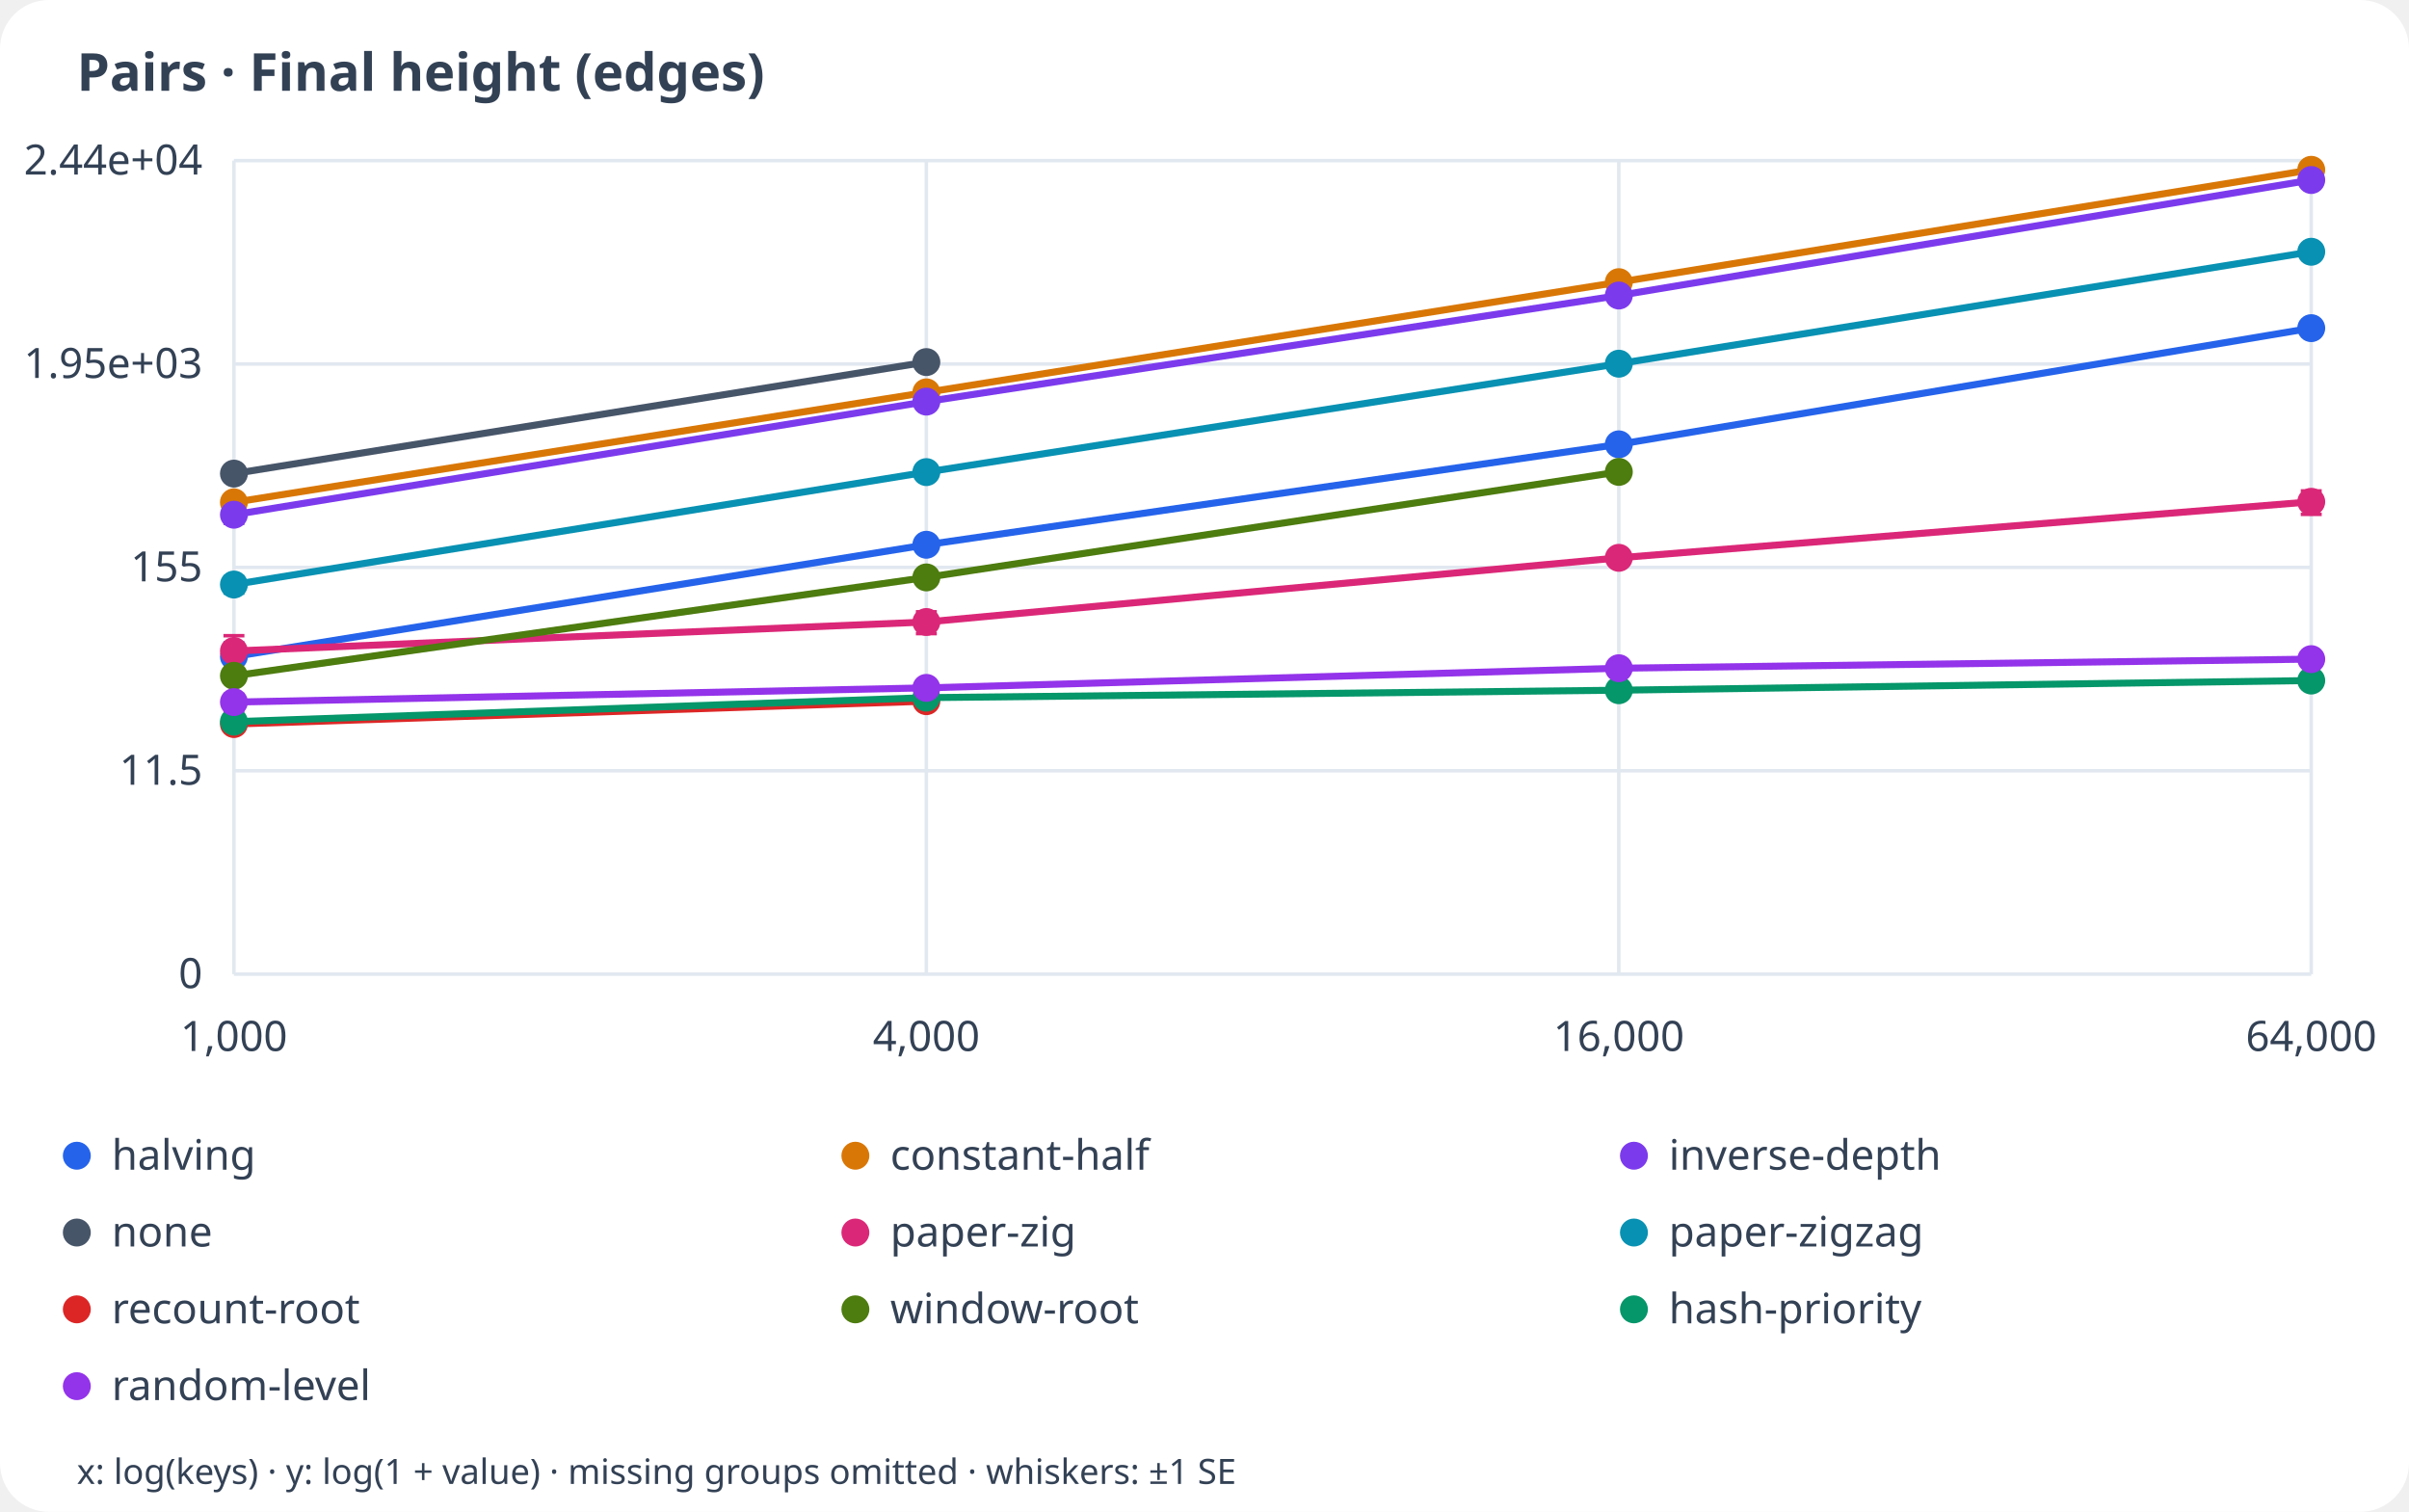
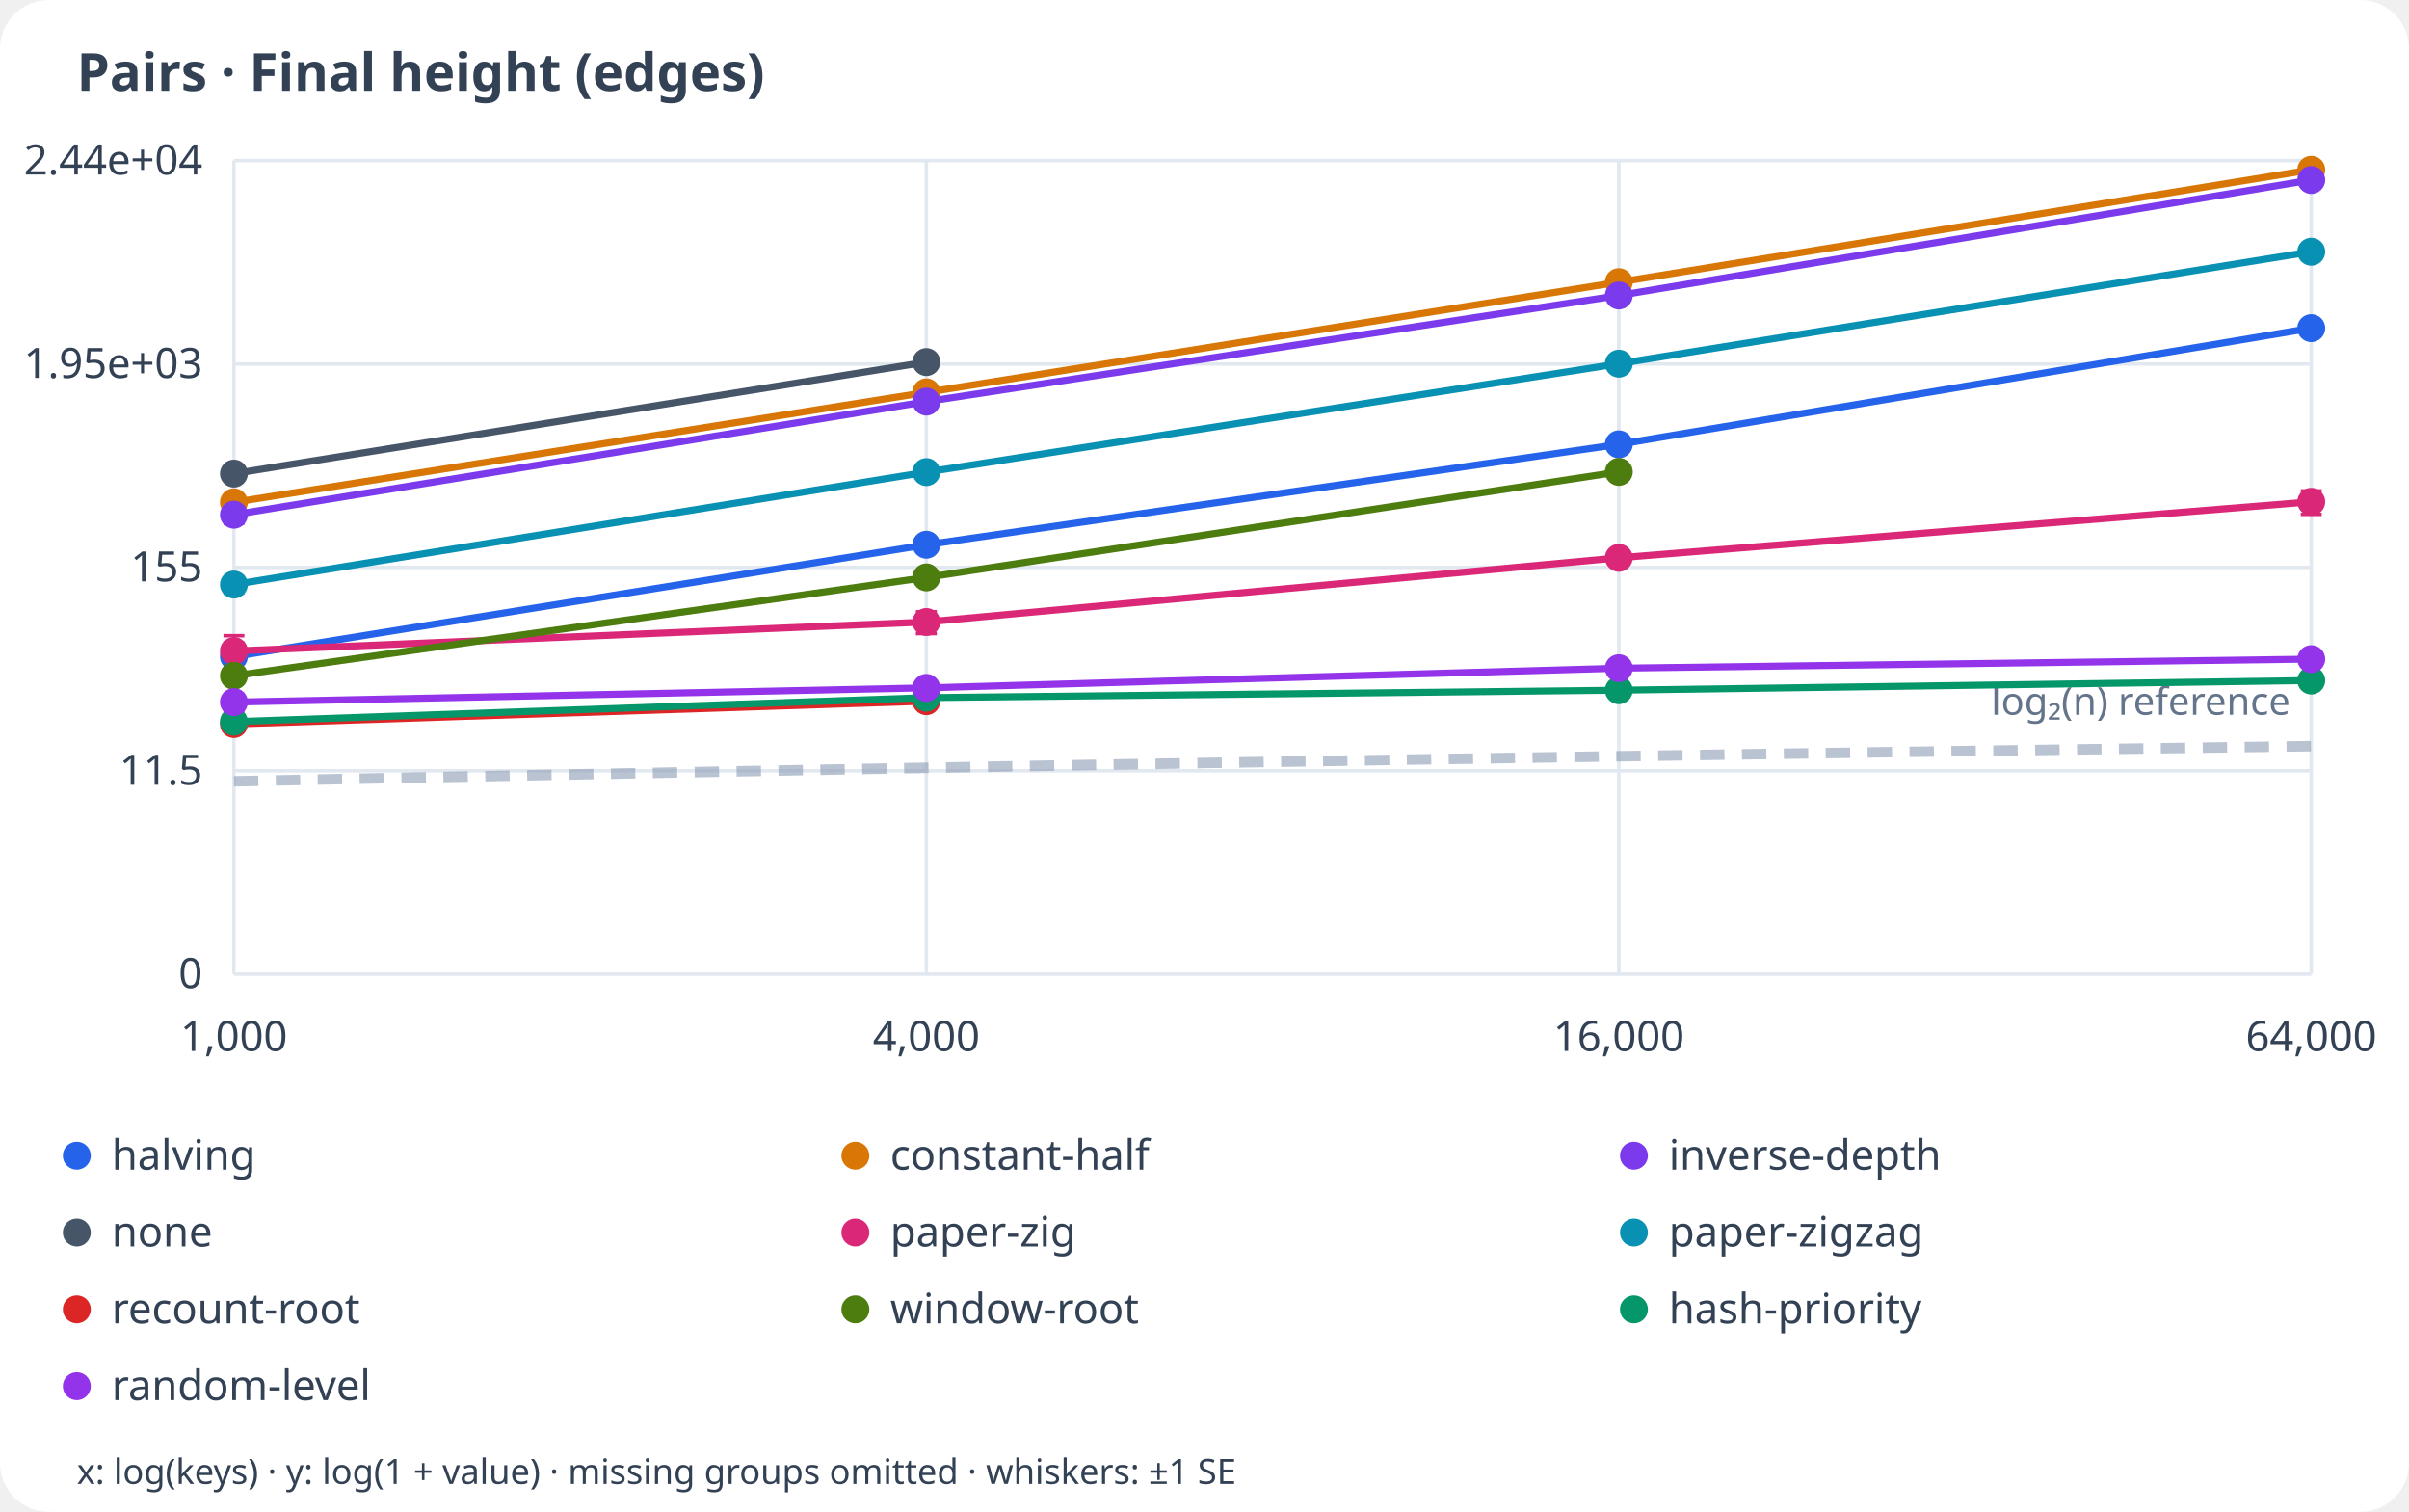
<svg xmlns="http://www.w3.org/2000/svg" viewBox="0 0 690 433" role="img" aria-labelledby="title desc">
  <style>text{font:12px system-ui,sans-serif;fill:#334155}.grid{stroke:#e2e8f0}path,line{vector-effect:non-scaling-stroke}</style>
  <rect width="690" height="433" rx="14" fill="white" />
  <text x="22" y="26" style="font-size:15px;font-weight:650">Pairs · Final height (edges)</text>
  <line class="grid" x1="67" x2="662" y1="279.00" y2="279.00" />
  <text x="58" y="283.00" text-anchor="end">0</text>
  <line class="grid" x1="67" x2="662" y1="220.75" y2="220.75" />
  <text x="58" y="224.75" text-anchor="end">11.5</text>
  <line class="grid" x1="67" x2="662" y1="162.50" y2="162.50" />
  <text x="58" y="166.50" text-anchor="end">155</text>
  <line class="grid" x1="67" x2="662" y1="104.25" y2="104.25" />
  <text x="58" y="108.25" text-anchor="end">1.95e+03</text>
  <line class="grid" x1="67" x2="662" y1="46.00" y2="46.00" />
  <text x="58" y="50.00" text-anchor="end">2.44e+04</text>
  <line class="grid" x1="67.00" x2="67.00" y1="46" y2="279" />
  <text x="67.00" y="301" text-anchor="middle">1,000</text>
  <line class="grid" x1="265.33" x2="265.33" y1="46" y2="279" />
  <text x="265.33" y="301" text-anchor="middle">4,000</text>
  <line class="grid" x1="463.67" x2="463.67" y1="46" y2="279" />
  <text x="463.67" y="301" text-anchor="middle">16,000</text>
  <line class="grid" x1="662.00" x2="662.00" y1="46" y2="279" />
  <text x="662.00" y="301" text-anchor="middle">64,000</text>
+   <path class="log-reference" d="M67.00,223.77 L72.95,223.65 L78.90,223.52 L84.85,223.40 L90.80,223.27 L96.75,223.15 L102.70,223.03 L108.65,222.91 L114.60,222.78 L120.55,222.66 L126.50,222.54 L132.45,222.43 L138.40,222.31 L144.35,222.19 L150.30,222.07 L156.25,221.95 L162.20,221.84 L168.15,221.72 L174.10,221.61 L180.05,221.49 L186.00,221.38 L191.95,221.26 L197.90,221.15 L203.85,221.04 L209.80,220.93 L215.75,220.82 L221.70,220.71 L227.65,220.60 L233.60,220.49 L239.55,220.38 L245.50,220.27 L251.45,220.16 L257.40,220.05 L263.35,219.94 L269.30,219.84 L275.25,219.73 L281.20,219.63 L287.15,219.52 L293.10,219.42 L299.05,219.31 L305.00,219.21 L310.95,219.11 L316.90,219.00 L322.85,218.90 L328.80,218.80 L334.75,218.70 L340.70,218.60 L346.65,218.50 L352.60,218.40 L358.55,218.30 L364.50,218.20 L370.45,218.10 L376.40,218.00 L382.35,217.90 L388.30,217.80 L394.25,217.71 L400.20,217.61 L406.15,217.51 L412.10,217.42 L418.05,217.32 L424.00,217.23 L429.95,217.13 L435.90,217.04 L441.85,216.94 L447.80,216.85 L453.75,216.76 L459.70,216.66 L465.65,216.57 L471.60,216.48 L477.55,216.39 L483.50,216.30 L489.45,216.20 L495.40,216.11 L501.35,216.02 L507.30,215.93 L513.25,215.84 L519.20,215.75 L525.15,215.67 L531.10,215.58 L537.05,215.49 L543.00,215.40 L548.95,215.31 L554.90,215.23 L560.85,215.14 L566.80,215.05 L572.75,214.97 L578.70,214.88 L584.65,214.79 L590.60,214.71 L596.55,214.62 L602.50,214.54 L608.45,214.45 L614.40,214.37 L620.35,214.29 L626.30,214.20 L632.25,214.12 L638.20,214.04 L644.15,213.95 L650.10,213.87 L656.05,213.79 L662.00,213.71" stroke="#94a3b8" stroke-width="3" stroke-dasharray="7 5" opacity="0.65" fill="none" />
+   <text x="656" y="204.71" text-anchor="end" style="fill:#64748b;font-size:11px">log₂(n) reference</text>
  <path d="M67.00,192.71V184.14 M64.00,192.71h6 M64.00,184.14h6" stroke="#2563eb" fill="none" />
  <circle cx="67.00" cy="188.03" r="4" fill="#2563eb" />
  <path d="M67.00,188.03 L265.33,156.02" stroke="#2563eb" stroke-width="2" fill="none" />
  <path d="M265.33,157.88V154.30 M262.33,157.88h6 M262.33,154.30h6" stroke="#2563eb" fill="none" />
  <circle cx="265.33" cy="156.02" r="4" fill="#2563eb" />
  <path d="M265.33,156.02 L463.67,127.26" stroke="#2563eb" stroke-width="2" fill="none" />
  <path d="M463.67,128.47V126.11 M460.67,128.47h6 M460.67,126.11h6" stroke="#2563eb" fill="none" />
  <circle cx="463.67" cy="127.26" r="4" fill="#2563eb" />
  <path d="M463.67,127.26 L662.00,93.98" stroke="#2563eb" stroke-width="2" fill="none" />
  <path d="M662.00,94.48V93.50 M659.00,94.48h6 M659.00,93.50h6" stroke="#2563eb" fill="none" />
  <circle cx="662.00" cy="93.98" r="4" fill="#2563eb" />
  <circle cx="22" cy="331" r="4" fill="#2563eb" />
  <text x="32" y="335">halving</text>
  <path d="M67.00,144.48V143.26 M64.00,144.48h6 M64.00,143.26h6" stroke="#d97706" fill="none" />
  <circle cx="67.00" cy="143.86" r="4" fill="#d97706" />
  <path d="M67.00,143.86 L265.33,112.37" stroke="#d97706" stroke-width="2" fill="none" />
  <path d="M265.33,112.44V112.30 M262.33,112.44h6 M262.33,112.30h6" stroke="#d97706" fill="none" />
  <circle cx="265.33" cy="112.37" r="4" fill="#d97706" />
  <path d="M265.33,112.37 L463.67,80.81" stroke="#d97706" stroke-width="2" fill="none" />
  <path d="M463.67,80.93V80.69 M460.67,80.93h6 M460.67,80.69h6" stroke="#d97706" fill="none" />
  <circle cx="463.67" cy="80.81" r="4" fill="#d97706" />
  <path d="M463.67,80.81 L662.00,48.63" stroke="#d97706" stroke-width="2" fill="none" />
  <path d="M662.00,48.65V48.61 M659.00,48.65h6 M659.00,48.61h6" stroke="#d97706" fill="none" />
  <circle cx="662.00" cy="48.63" r="4" fill="#d97706" />
  <circle cx="245" cy="331" r="4" fill="#d97706" />
  <text x="255" y="335">constant-half</text>
  <path d="M67.00,149.88V145.18 M64.00,149.88h6 M64.00,145.18h6" stroke="#7c3aed" fill="none" />
  <circle cx="67.00" cy="147.41" r="4" fill="#7c3aed" />
  <path d="M67.00,147.41 L265.33,115.02" stroke="#7c3aed" stroke-width="2" fill="none" />
  <path d="M265.33,115.53V114.52 M262.33,115.53h6 M262.33,114.52h6" stroke="#7c3aed" fill="none" />
  <circle cx="265.33" cy="115.02" r="4" fill="#7c3aed" />
  <path d="M265.33,115.02 L463.67,84.63" stroke="#7c3aed" stroke-width="2" fill="none" />
  <path d="M463.67,85.01V84.25 M460.67,85.01h6 M460.67,84.25h6" stroke="#7c3aed" fill="none" />
  <circle cx="463.67" cy="84.63" r="4" fill="#7c3aed" />
  <path d="M463.67,84.63 L662.00,51.55" stroke="#7c3aed" stroke-width="2" fill="none" />
  <path d="M662.00,51.58V51.52 M659.00,51.58h6 M659.00,51.52h6" stroke="#7c3aed" fill="none" />
  <circle cx="662.00" cy="51.55" r="4" fill="#7c3aed" />
  <circle cx="468" cy="331" r="4" fill="#7c3aed" />
  <text x="478" y="335">inverse-depth</text>
  <path d="M67.00,135.64V135.64 M64.00,135.64h6 M64.00,135.64h6" stroke="#475569" fill="none" />
  <circle cx="67.00" cy="135.64" r="4" fill="#475569" />
  <path d="M67.00,135.64 L265.33,103.70" stroke="#475569" stroke-width="2" fill="none" />
  <path d="M265.33,103.70V103.70 M262.33,103.70h6 M262.33,103.70h6" stroke="#475569" fill="none" />
  <circle cx="265.33" cy="103.70" r="4" fill="#475569" />
  <circle cx="22" cy="353" r="4" fill="#475569" />
  <text x="32" y="357">none</text>
  <path d="M67.00,191.85V182.07 M64.00,191.85h6 M64.00,182.07h6" stroke="#db2777" fill="none" />
  <circle cx="67.00" cy="186.45" r="4" fill="#db2777" />
  <path d="M67.00,186.45 L265.33,178.14" stroke="#db2777" stroke-width="2" fill="none" />
  <path d="M265.33,181.47V175.22 M262.33,181.47h6 M262.33,175.22h6" stroke="#db2777" fill="none" />
  <circle cx="265.33" cy="178.14" r="4" fill="#db2777" />
  <path d="M265.33,178.14 L463.67,159.76" stroke="#db2777" stroke-width="2" fill="none" />
  <path d="M463.67,160.93V158.65 M460.67,160.93h6 M460.67,158.65h6" stroke="#db2777" fill="none" />
  <circle cx="463.67" cy="159.76" r="4" fill="#db2777" />
  <path d="M463.67,159.76 L662.00,143.71" stroke="#db2777" stroke-width="2" fill="none" />
  <path d="M662.00,147.31V140.60 M659.00,147.31h6 M659.00,140.60h6" stroke="#db2777" fill="none" />
  <circle cx="662.00" cy="143.71" r="4" fill="#db2777" />
  <circle cx="245" cy="353" r="4" fill="#db2777" />
  <text x="255" y="357">paper-zig</text>
  <path d="M67.00,169.87V165.18 M64.00,169.87h6 M64.00,165.18h6" stroke="#0891b2" fill="none" />
  <circle cx="67.00" cy="167.41" r="4" fill="#0891b2" />
  <path d="M67.00,167.41 L265.33,135.21" stroke="#0891b2" stroke-width="2" fill="none" />
  <path d="M265.33,135.79V134.64 M262.33,135.79h6 M262.33,134.64h6" stroke="#0891b2" fill="none" />
  <circle cx="265.33" cy="135.21" r="4" fill="#0891b2" />
  <path d="M265.33,135.21 L463.67,104.16" stroke="#0891b2" stroke-width="2" fill="none" />
  <path d="M463.67,104.32V104.00 M460.67,104.32h6 M460.67,104.00h6" stroke="#0891b2" fill="none" />
  <circle cx="463.67" cy="104.16" r="4" fill="#0891b2" />
  <path d="M463.67,104.16 L662.00,72.10" stroke="#0891b2" stroke-width="2" fill="none" />
  <path d="M662.00,72.25V71.95 M659.00,72.25h6 M659.00,71.95h6" stroke="#0891b2" fill="none" />
  <circle cx="662.00" cy="72.10" r="4" fill="#0891b2" />
  <circle cx="468" cy="353" r="4" fill="#0891b2" />
  <text x="478" y="357">paper-zigzag</text>
  <path d="M67.00,208.30V206.48 M64.00,208.30h6 M64.00,206.48h6" stroke="#dc2626" fill="none" />
  <circle cx="67.00" cy="207.37" r="4" fill="#dc2626" />
  <path d="M67.00,207.37 L265.33,200.82" stroke="#dc2626" stroke-width="2" fill="none" />
  <path d="M265.33,201.88V199.81 M262.33,201.88h6 M262.33,199.81h6" stroke="#dc2626" fill="none" />
  <circle cx="265.33" cy="200.82" r="4" fill="#dc2626" />
  <circle cx="22" cy="375" r="4" fill="#dc2626" />
  <text x="32" y="379">recount-root</text>
  <path d="M67.00,193.74V193.36 M64.00,193.74h6 M64.00,193.36h6" stroke="#4d7c0f" fill="none" />
  <circle cx="67.00" cy="193.55" r="4" fill="#4d7c0f" />
  <path d="M67.00,193.55 L265.33,165.37" stroke="#4d7c0f" stroke-width="2" fill="none" />
  <path d="M265.33,165.82V164.93 M262.33,165.82h6 M262.33,164.93h6" stroke="#4d7c0f" fill="none" />
  <circle cx="265.33" cy="165.37" r="4" fill="#4d7c0f" />
  <path d="M265.33,165.37 L463.67,135.15" stroke="#4d7c0f" stroke-width="2" fill="none" />
  <path d="M463.67,135.32V134.98 M460.67,135.32h6 M460.67,134.98h6" stroke="#4d7c0f" fill="none" />
  <circle cx="463.67" cy="135.15" r="4" fill="#4d7c0f" />
  <circle cx="245" cy="375" r="4" fill="#4d7c0f" />
  <text x="255" y="379">window-root</text>
  <path d="M67.00,207.88V205.56 M64.00,207.88h6 M64.00,205.56h6" stroke="#059669" fill="none" />
  <circle cx="67.00" cy="206.69" r="4" fill="#059669" />
  <path d="M67.00,206.69 L265.33,199.81" stroke="#059669" stroke-width="2" fill="none" />
  <path d="M265.33,201.59V198.15 M262.33,201.59h6 M262.33,198.15h6" stroke="#059669" fill="none" />
  <circle cx="265.33" cy="199.81" r="4" fill="#059669" />
  <path d="M265.33,199.81 L463.67,197.68" stroke="#059669" stroke-width="2" fill="none" />
  <path d="M463.67,198.37V197.01 M460.67,198.37h6 M460.67,197.01h6" stroke="#059669" fill="none" />
  <circle cx="463.67" cy="197.68" r="4" fill="#059669" />
  <path d="M463.67,197.68 L662.00,194.91" stroke="#059669" stroke-width="2" fill="none" />
  <path d="M662.00,195.32V194.51 M659.00,195.32h6 M659.00,194.51h6" stroke="#059669" fill="none" />
  <circle cx="662.00" cy="194.91" r="4" fill="#059669" />
  <circle cx="468" cy="375" r="4" fill="#059669" />
  <text x="478" y="379">hash-priority</text>
  <path d="M67.00,203.54V198.86 M64.00,203.54h6 M64.00,198.86h6" stroke="#9333ea" fill="none" />
  <circle cx="67.00" cy="201.08" r="4" fill="#9333ea" />
  <path d="M67.00,201.08 L265.33,197.01" stroke="#9333ea" stroke-width="2" fill="none" />
  <path d="M265.33,198.42V195.68 M262.33,198.42h6 M262.33,195.68h6" stroke="#9333ea" fill="none" />
  <circle cx="265.33" cy="197.01" r="4" fill="#9333ea" />
  <path d="M265.33,197.01 L463.67,191.38" stroke="#9333ea" stroke-width="2" fill="none" />
  <path d="M463.67,192.26V190.54 M460.67,192.26h6 M460.67,190.54h6" stroke="#9333ea" fill="none" />
  <circle cx="463.67" cy="191.38" r="4" fill="#9333ea" />
  <path d="M463.67,191.38 L662.00,188.78" stroke="#9333ea" stroke-width="2" fill="none" />
  <path d="M662.00,189.25V188.33 M659.00,189.25h6 M659.00,188.33h6" stroke="#9333ea" fill="none" />
  <circle cx="662.00" cy="188.78" r="4" fill="#9333ea" />
  <circle cx="22" cy="397" r="4" fill="#9333ea" />
  <text x="32" y="401">random-level</text>
  <text x="22" y="425" style="font-size:10px">x: log(keys) · y: log(1 + value) · missing groups omitted · whiskers: ±1 SE</text>
</svg>
